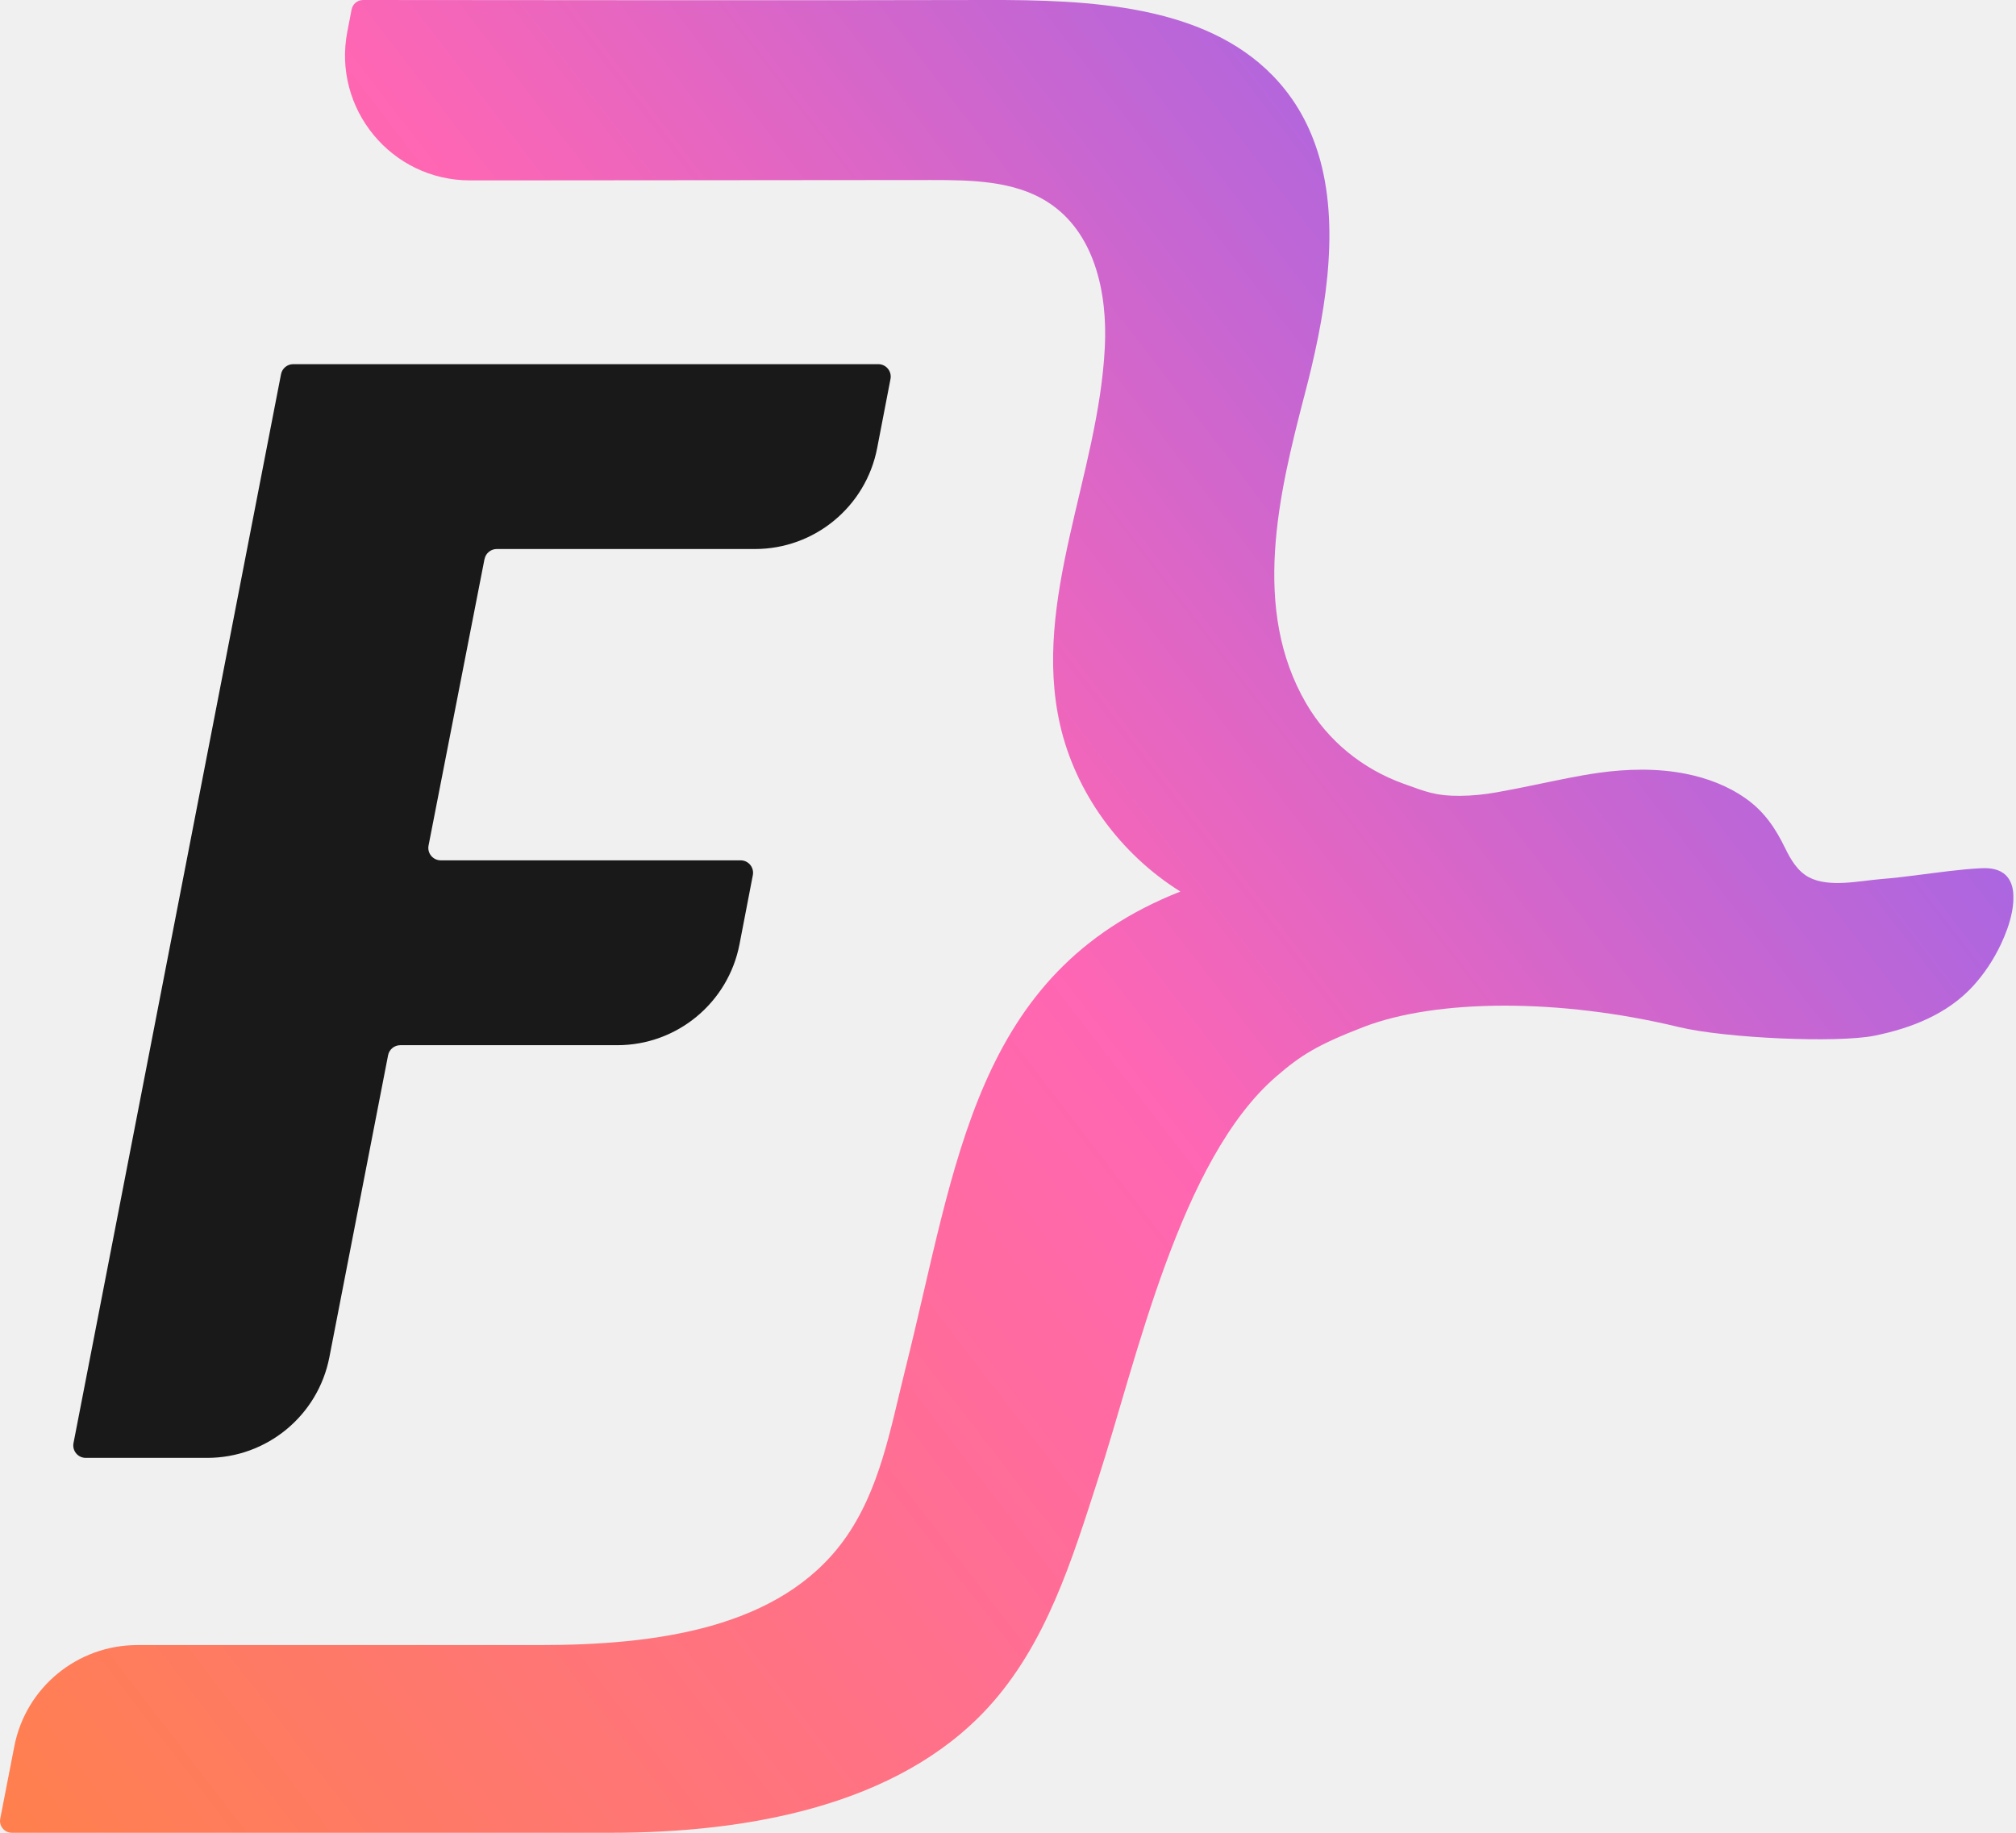
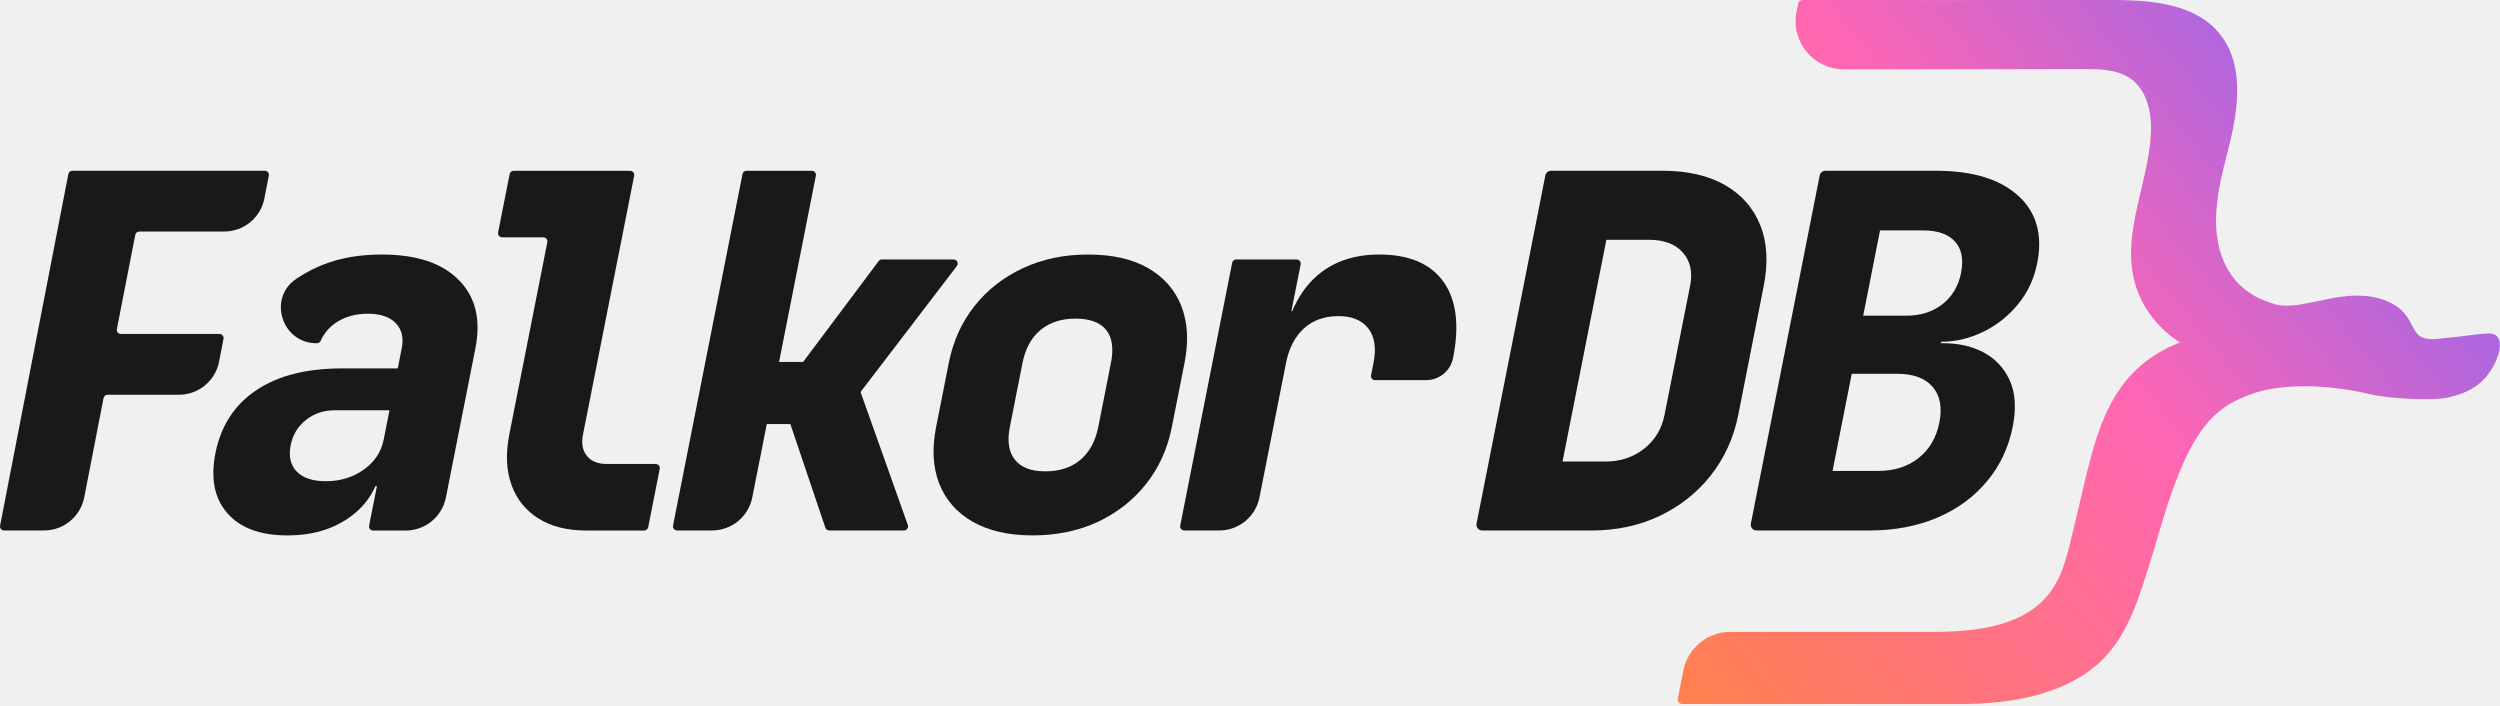
- <svg xmlns="http://www.w3.org/2000/svg" width="396" height="360" viewBox="0 0 396 360" fill="none">
-   <g clip-path="url(#clip0_1449_172)">
-     <path d="M395.19 179.2C394.77 181.38 393.94 183.54 393.04 185.46C391.64 188.43 389.8 191.23 387.59 193.66C382.57 199.16 375.48 201.96 368.22 203.43C360.96 204.9 338.94 203.95 329.74 201.73C306.31 196.07 282.13 196.2 267.8 201.74C258.71 205.26 255.53 207.27 250.73 211.41C231.74 227.74 223.24 267.24 215.7 290.49C210.57 306.39 205.54 322.94 194.02 335.47C176.28 354.74 146.75 360 119.97 360H2.34C0.87 360 -0.24 358.67 0.05 357.22L2.81 343.03C5.05 331.47 15.19 323.13 26.97 323.13H105.95C128.75 323.13 153.15 319.94 165.79 302.49C172.88 292.68 174.92 280.53 177.82 268.97C187.97 228.5 191.34 191.08 231.86 175.12C219.92 167.66 211.24 155.6 208.22 142.34C202.67 117.86 215.8 93.21 217.02 68.2C217.56 57.55 215.05 45.54 205.7 39.63C199.15 35.48 190.75 35.36 182.88 35.36C153.34 35.39 134.66 35.41 100.31 35.43H92.33C76.88 35.44 65.28 21.35 68.23 6.19L69.06 1.89C69.27 0.78 70.21 -0 71.33 -0C89.61 -0 158.97 0.11 193.77 -0C213.86 -0.05 236.43 0.89 250.03 14.88C254.54 19.53 257.42 24.93 259.12 30.78C259.2 31.01 259.26 31.26 259.33 31.5C263.23 45.83 260.16 62.73 256.23 77.66C251.17 97.08 245.75 119.65 256.59 138.21C260.9 145.58 267.65 151.04 275.67 153.93C280.15 155.55 282.07 156.36 286.83 156.32C289.21 156.3 291.58 156.06 293.93 155.64C298.61 154.82 303.7 153.68 307.92 152.85C309.94 152.45 311.97 152.09 314.02 151.8C319.58 151.02 325.53 150.87 331.19 152C335.34 152.83 339.39 154.36 342.86 156.8C346.55 159.4 348.73 162.63 350.67 166.63C351.76 168.87 353.11 171.14 355.31 172.31C359.25 174.41 365.36 173 369.6 172.66C374.01 172.31 378.39 171.62 382.79 171.11C384.93 170.86 387.07 170.64 389.22 170.54C390.91 170.46 392.75 170.68 394.02 171.93C394.93 172.83 395.36 174.13 395.46 175.41C395.55 176.65 395.44 177.92 395.2 179.19L395.19 179.2Z" fill="url(#paint0_linear_1449_172)" />
-     <path d="M95.169 109.82L84.18 166.08C83.889 167.59 85.04 168.99 86.579 168.99H145.479C147.019 168.99 148.169 170.39 147.879 171.9L145.259 185.48C143.039 196.98 132.969 205.3 121.259 205.3H78.629C77.46 205.3 76.45 206.13 76.23 207.28L64.7 266.58C62.469 278.07 52.4 286.36 40.7 286.36H16.84C15.3 286.36 14.149 284.96 14.44 283.45L55.2 73.51C55.419 72.36 56.429 71.53 57.599 71.53H172.519C174.059 71.53 175.209 72.93 174.919 74.44L172.299 88.02C170.079 99.52 160.009 107.84 148.299 107.84H97.579C96.409 107.84 95.4 108.67 95.18 109.82H95.169Z" fill="#191919" />
+ <svg xmlns="http://www.w3.org/2000/svg" width="861" height="243" viewBox="0 0 861 243" fill="none">
+   <g clip-path="url(#clip0_1036_2257)">
+     <path d="M157.99 96.4C152.19 90.57 143.38 87.66 131.53 87.66C119.68 87.66 110.5 90.41 102.25 95.89C102.16 95.94 102.08 96 102 96.06C92.13 102.72 97.08 118.21 108.98 118.21H109.17C109.73 118.21 110.23 117.85 110.46 117.34C111.68 114.59 113.64 112.39 116.32 110.74C119.27 108.94 122.71 108.04 126.67 108.04C130.95 108.04 134.16 109.11 136.26 111.25C138.37 113.41 139.08 116.3 138.36 119.91L136.99 126.88H117.69C105.51 126.88 95.69 129.39 88.21 134.42C80.72 139.45 76.06 146.68 74.2 156.06C72.48 164.78 73.84 171.67 78.32 176.76C82.77 181.86 89.7 184.4 99.06 184.4C107.41 184.4 114.5 182.34 120.34 178.21C124.41 175.32 127.4 171.73 129.3 167.42H129.82L127.12 181.01C126.95 181.89 127.62 182.71 128.5 182.71H139.74C146.48 182.71 152.26 177.94 153.57 171.33L163.74 119.91C165.68 110.07 163.77 102.24 157.99 96.41V96.4ZM132.16 151.31C131.32 155.61 129.02 159.09 125.28 161.74C121.53 164.4 117.19 165.73 112.22 165.73C107.71 165.73 104.37 164.63 102.21 162.42C100.06 160.22 99.35 157.19 100.11 153.34C100.83 149.73 102.59 146.82 105.4 144.6C108.2 142.4 111.51 141.3 115.35 141.3H134.13L132.16 151.31Z" fill="#191919" />
+     <path d="M225.81 159.79H208.92C205.88 159.79 203.6 158.86 202.12 156.99C200.62 155.13 200.18 152.67 200.79 149.61L218.41 60.51C218.58 59.64 217.91 58.83 217.02 58.83H176.91C176.23 58.83 175.66 59.31 175.52 59.96L171.55 80.05C171.38 80.92 172.05 81.73 172.93 81.73H187.11C188 81.73 188.67 82.55 188.5 83.42L175.41 149.61C174.11 156.17 174.35 161.95 176.13 166.92C177.91 171.9 181.01 175.78 185.42 178.55C189.83 181.33 195.32 182.71 201.86 182.71H221.85C222.53 182.71 223.1 182.23 223.24 181.57L227.21 161.48C227.38 160.61 226.71 159.8 225.83 159.8L225.81 159.79Z" fill="#191919" />
+     <path d="M328.43 89.359H303.74C303.3 89.359 302.88 89.569 302.61 89.919L276.6 124.649H268.31L280.99 60.499C281.16 59.629 280.49 58.819 279.61 58.819H257.1C256.43 58.819 255.85 59.299 255.72 59.949L231.79 181.009C231.62 181.879 232.29 182.689 233.17 182.689H245.25C251.98 182.689 257.77 177.929 259.08 171.329L264.08 146.039H272.2L284.25 181.729C284.44 182.299 284.98 182.689 285.58 182.689H311.33C312.31 182.689 312.99 181.719 312.66 180.809L296.37 135.009L329.54 91.629C330.25 90.699 329.59 89.359 328.42 89.359H328.43Z" fill="#191919" />
+     <path d="M406.86 105.39C404.63 99.79 400.81 95.44 395.4 92.33C389.98 89.22 383.1 87.66 374.75 87.66C366.4 87.66 359.05 89.22 352.34 92.33C345.64 95.44 340.06 99.79 335.63 105.39C331.19 110.99 328.24 117.52 326.76 124.99L322.4 147.05C320.92 154.51 321.29 161.05 323.51 166.65C325.73 172.25 329.58 176.61 335.05 179.72C340.53 182.83 347.38 184.39 355.61 184.39C363.84 184.39 371.45 182.83 378.1 179.72C384.75 176.61 390.3 172.25 394.73 166.65C399.16 161.05 402.12 154.52 403.59 147.05L407.95 124.99C409.42 117.52 409.05 110.99 406.84 105.39H406.86ZM382.6 125L378.24 147.06C377.28 151.92 375.24 155.68 372.12 158.34C369 160.99 364.96 162.33 360 162.33C355.04 162.33 351.66 161 349.53 158.34C347.4 155.68 346.83 151.92 347.79 147.06L352.15 125C353.14 120.03 355.21 116.23 358.37 113.63C361.53 111.03 365.54 109.73 370.4 109.73C375.26 109.73 378.88 111.03 380.97 113.63C383.05 116.23 383.59 120.03 382.61 125H382.6Z" fill="#191919" />
+     <path d="M500.43 123.3C499.99 125.53 498.79 127.43 497.16 128.78C495.51 130.12 493.41 130.92 491.14 130.92H473.57C472.68 130.92 472.02 130.12 472.19 129.24L473.04 124.98C474.04 119.89 473.43 115.93 471.24 113.11C469.04 110.28 465.61 108.87 461 108.87C456.14 108.87 452.17 110.28 449.07 113.11C445.97 115.93 443.92 119.89 442.91 124.98L433.76 171.31C432.45 177.92 426.65 182.69 419.93 182.69H407.85C406.96 182.69 406.3 181.87 406.47 181L424.36 90.49C424.49 89.83 425.08 89.36 425.74 89.36H446.55C447.44 89.36 448.11 90.16 447.95 91.04L444.75 107.17H445.02C447.08 102.32 449.81 98.36 453.2 95.3C458.83 90.21 466.1 87.66 475.01 87.66C485.27 87.66 492.63 90.78 497.1 96.99C501.57 103.22 502.68 111.99 500.44 123.3H500.43Z" fill="#191919" />
+     <path d="M91.19 58.81H24.92C24.25 58.81 23.67 59.29 23.54 59.95L0.03 181.02C-0.14 181.89 0.53 182.7 1.41 182.7H15.17C21.91 182.7 27.72 177.91 29.01 171.29L35.66 137.1C35.79 136.44 36.37 135.95 37.04 135.95H61.62C68.38 135.95 74.18 131.16 75.46 124.53L76.98 116.69C77.15 115.83 76.48 115.01 75.59 115.01H41.63C40.75 115.01 40.07 114.2 40.25 113.33L46.59 80.88C46.72 80.22 47.3 79.74 47.97 79.74H77.22C83.98 79.74 89.78 74.95 91.06 68.32L92.58 60.48C92.75 59.61 92.08 58.8 91.19 58.8V58.81Z" fill="#191919" />
+     <path d="M606.23 77.56C603.86 71.62 599.8 67.01 594.09 63.73C588.36 60.47 581.22 58.81 572.63 58.81H534.18C533.22 58.81 532.4 59.49 532.22 60.42L508.53 180.31C508.29 181.55 509.23 182.7 510.49 182.7H548.15C556.72 182.7 564.53 181.03 571.55 177.7C578.59 174.35 584.49 169.68 589.22 163.7C593.95 157.7 597.1 150.74 598.67 142.81L607.42 98.53C609.01 90.49 608.62 83.49 606.24 77.56H606.23ZM582.05 98.54L573.28 142.82C572.32 147.7 569.97 151.59 566.24 154.53C562.49 157.49 558.02 158.96 552.84 158.96H538.13L553.23 82.59H567.94C573.12 82.59 577.02 84.06 579.59 87C582.16 89.94 583 93.79 582.06 98.55L582.05 98.54Z" fill="#191919" />
+     <path d="M695.03 67.38C688.73 61.67 679.3 58.81 666.77 58.81H628.67C627.72 58.81 626.89 59.49 626.71 60.42L603 180.31C602.76 181.55 603.7 182.7 604.96 182.7H643.82C652.49 182.7 660.29 181.23 667.18 178.29C674.08 175.35 679.79 171.19 684.28 165.8C688.79 160.43 691.75 154.13 693.2 146.89C694.44 140.56 694.08 135.24 692.12 130.93C690.14 126.65 687.1 123.42 682.94 121.26C678.8 119.12 673.96 118.1 668.41 118.2L668.51 117.71C673.47 117.71 678.28 116.57 682.98 114.3C687.65 112.04 691.65 108.87 695 104.79C698.35 100.73 700.55 95.98 701.63 90.55C703.55 80.82 701.34 73.08 695.04 67.37L695.03 67.38ZM667.91 145.55C666.87 150.75 664.48 154.81 660.75 157.75C657.02 160.71 652.36 162.18 646.86 162.18H631.13L637.74 128.74H653.47C658.98 128.74 663.04 130.25 665.61 133.25C668.16 136.23 668.94 140.35 667.92 145.55H667.91ZM675.4 93.95C674.5 98.48 672.38 102.07 669.03 104.72C665.68 107.37 661.52 108.72 656.56 108.72H641.69L647.48 79.36H662.37C667.33 79.36 670.96 80.63 673.29 83.18C675.6 85.73 676.31 89.32 675.39 93.95H675.4Z" fill="#191919" />
+     <path d="M860.771 120.69C860.491 122.16 859.931 123.61 859.321 124.9C858.381 126.9 857.141 128.79 855.651 130.42C852.271 134.13 847.491 136.01 842.611 137C837.731 137.99 822.891 137.35 816.701 135.86C800.921 132.05 784.631 132.13 774.981 135.86C768.861 138.23 766.721 139.59 763.481 142.37C750.691 153.37 744.961 179.97 739.891 195.63C736.441 206.34 733.051 217.48 725.291 225.93C713.341 238.91 693.451 242.45 675.421 242.45H579.391C578.401 242.45 577.651 241.55 577.851 240.58L579.711 231.02C581.221 223.23 588.051 217.61 595.981 217.61H665.971C681.331 217.61 697.761 215.46 706.271 203.71C711.051 197.1 712.421 188.92 714.371 181.13C721.211 153.87 723.481 128.67 750.771 117.93C742.731 112.9 736.881 104.78 734.851 95.85C731.111 79.36 739.961 62.76 740.771 45.92C741.131 38.75 739.441 30.66 733.151 26.68C728.741 23.89 723.081 23.8 717.781 23.8C697.881 23.82 685.301 23.83 662.171 23.85H634.951C624.541 23.85 616.731 14.37 618.721 4.16L619.281 1.26C619.431 0.52 620.071 -0.01 620.821 -0.01C633.131 -0.01 701.691 0.06 725.121 -0.01C738.651 -0.04 753.851 0.59 763.011 10.01C766.051 13.14 767.991 16.78 769.131 20.72C769.191 20.88 769.221 21.04 769.271 21.21C771.901 30.86 769.831 42.25 767.191 52.3C763.791 65.38 760.131 80.58 767.431 93.08C770.331 98.05 774.881 101.72 780.281 103.67C783.301 104.76 784.591 105.31 787.791 105.28C789.391 105.26 790.991 105.11 792.571 104.82C795.721 104.27 799.151 103.5 801.991 102.94C803.351 102.67 804.721 102.43 806.101 102.23C809.841 101.7 813.851 101.6 817.661 102.36C820.451 102.92 823.181 103.95 825.521 105.59C828.011 107.34 829.471 109.51 830.781 112.21C831.511 113.72 832.421 115.25 833.901 116.04C836.551 117.45 840.671 116.5 843.521 116.27C846.491 116.03 849.441 115.57 852.401 115.23C853.841 115.06 855.281 114.92 856.731 114.85C857.871 114.8 859.111 114.94 859.961 115.79C860.571 116.4 860.871 117.27 860.931 118.14C860.991 118.98 860.921 119.83 860.761 120.68L860.771 120.69Z" fill="url(#paint0_linear_1036_2257)" />
  </g>
  <defs>
-     <linearGradient id="paint0_linear_1449_172" x1="395.558" y1="0.014" x2="-26.283" y2="324.866" gradientUnits="userSpaceOnUse">
+     <linearGradient id="paint0_linear_1036_2257" x1="861" y1="2.49663e-06" x2="572.93" y2="235.806" gradientUnits="userSpaceOnUse">
      <stop stop-color="#7466FF" />
      <stop offset="0.5" stop-color="#FF66B3" />
      <stop offset="1" stop-color="#FF804D" />
    </linearGradient>
-     <clipPath id="clip0_1449_172">
-       <rect width="395.48" height="360" fill="white" />
+     <clipPath id="clip0_1036_2257">
+       <rect width="860.97" height="242.46" fill="white" />
    </clipPath>
  </defs>
</svg>
